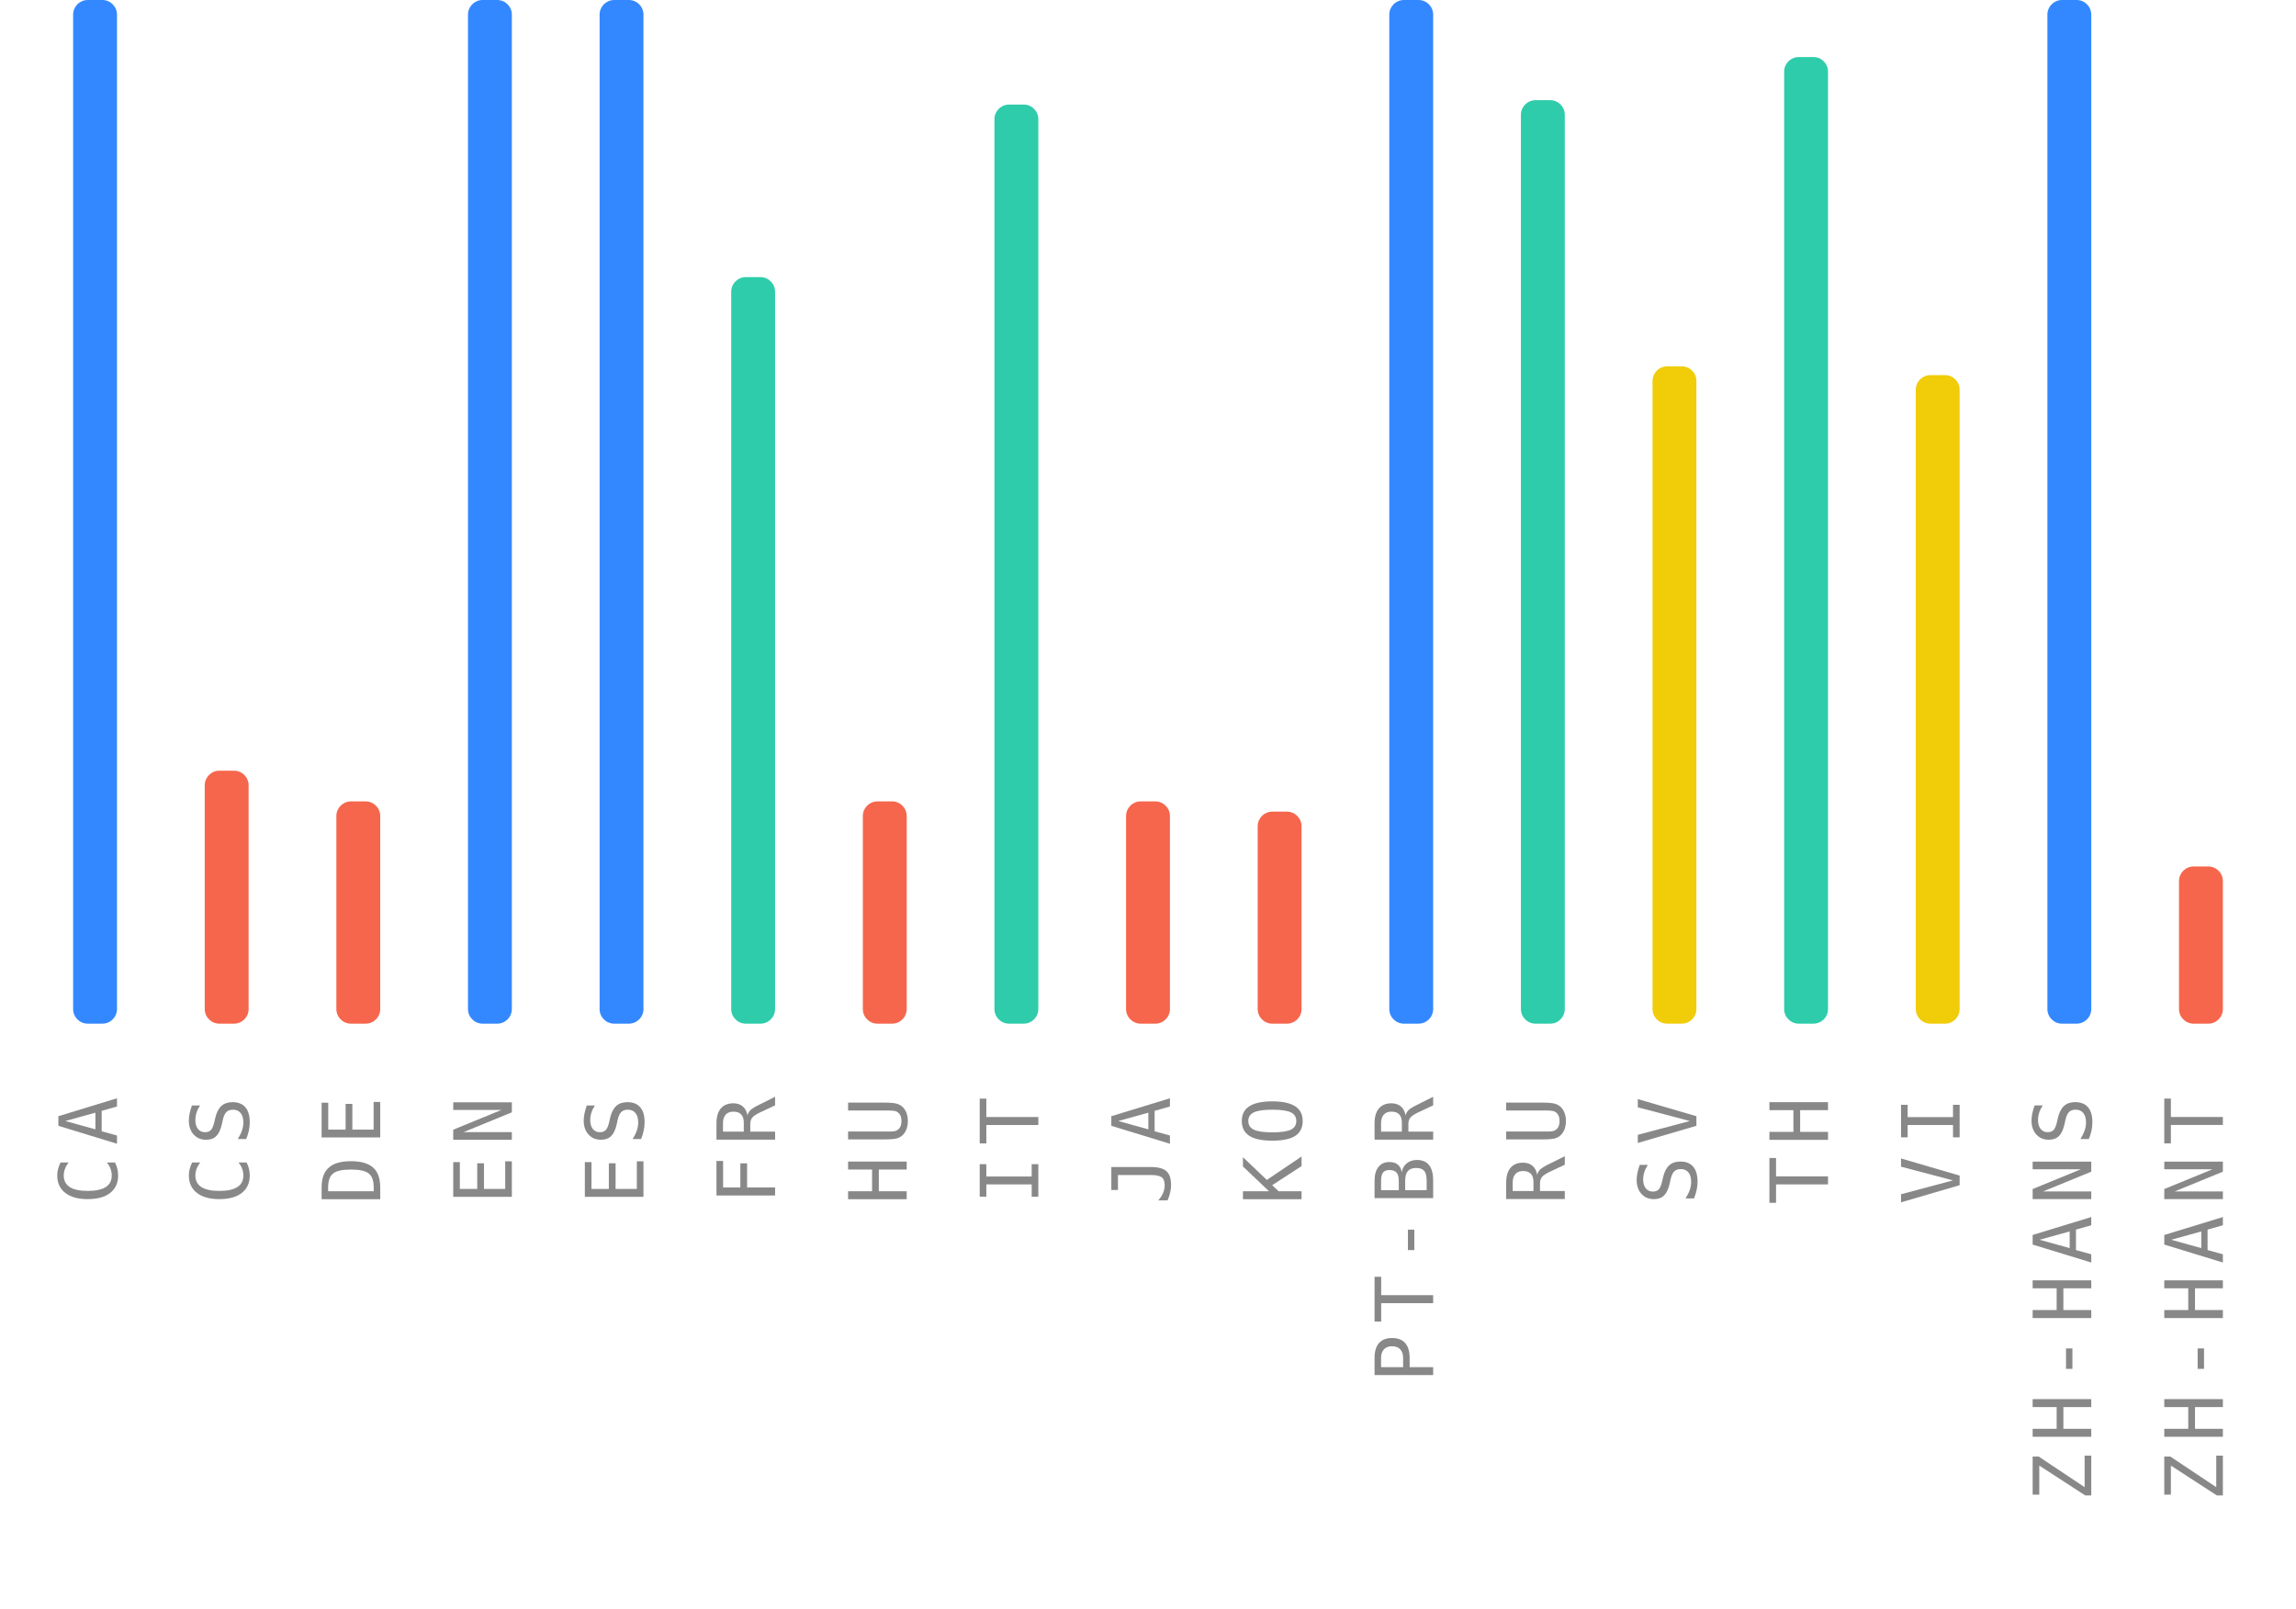
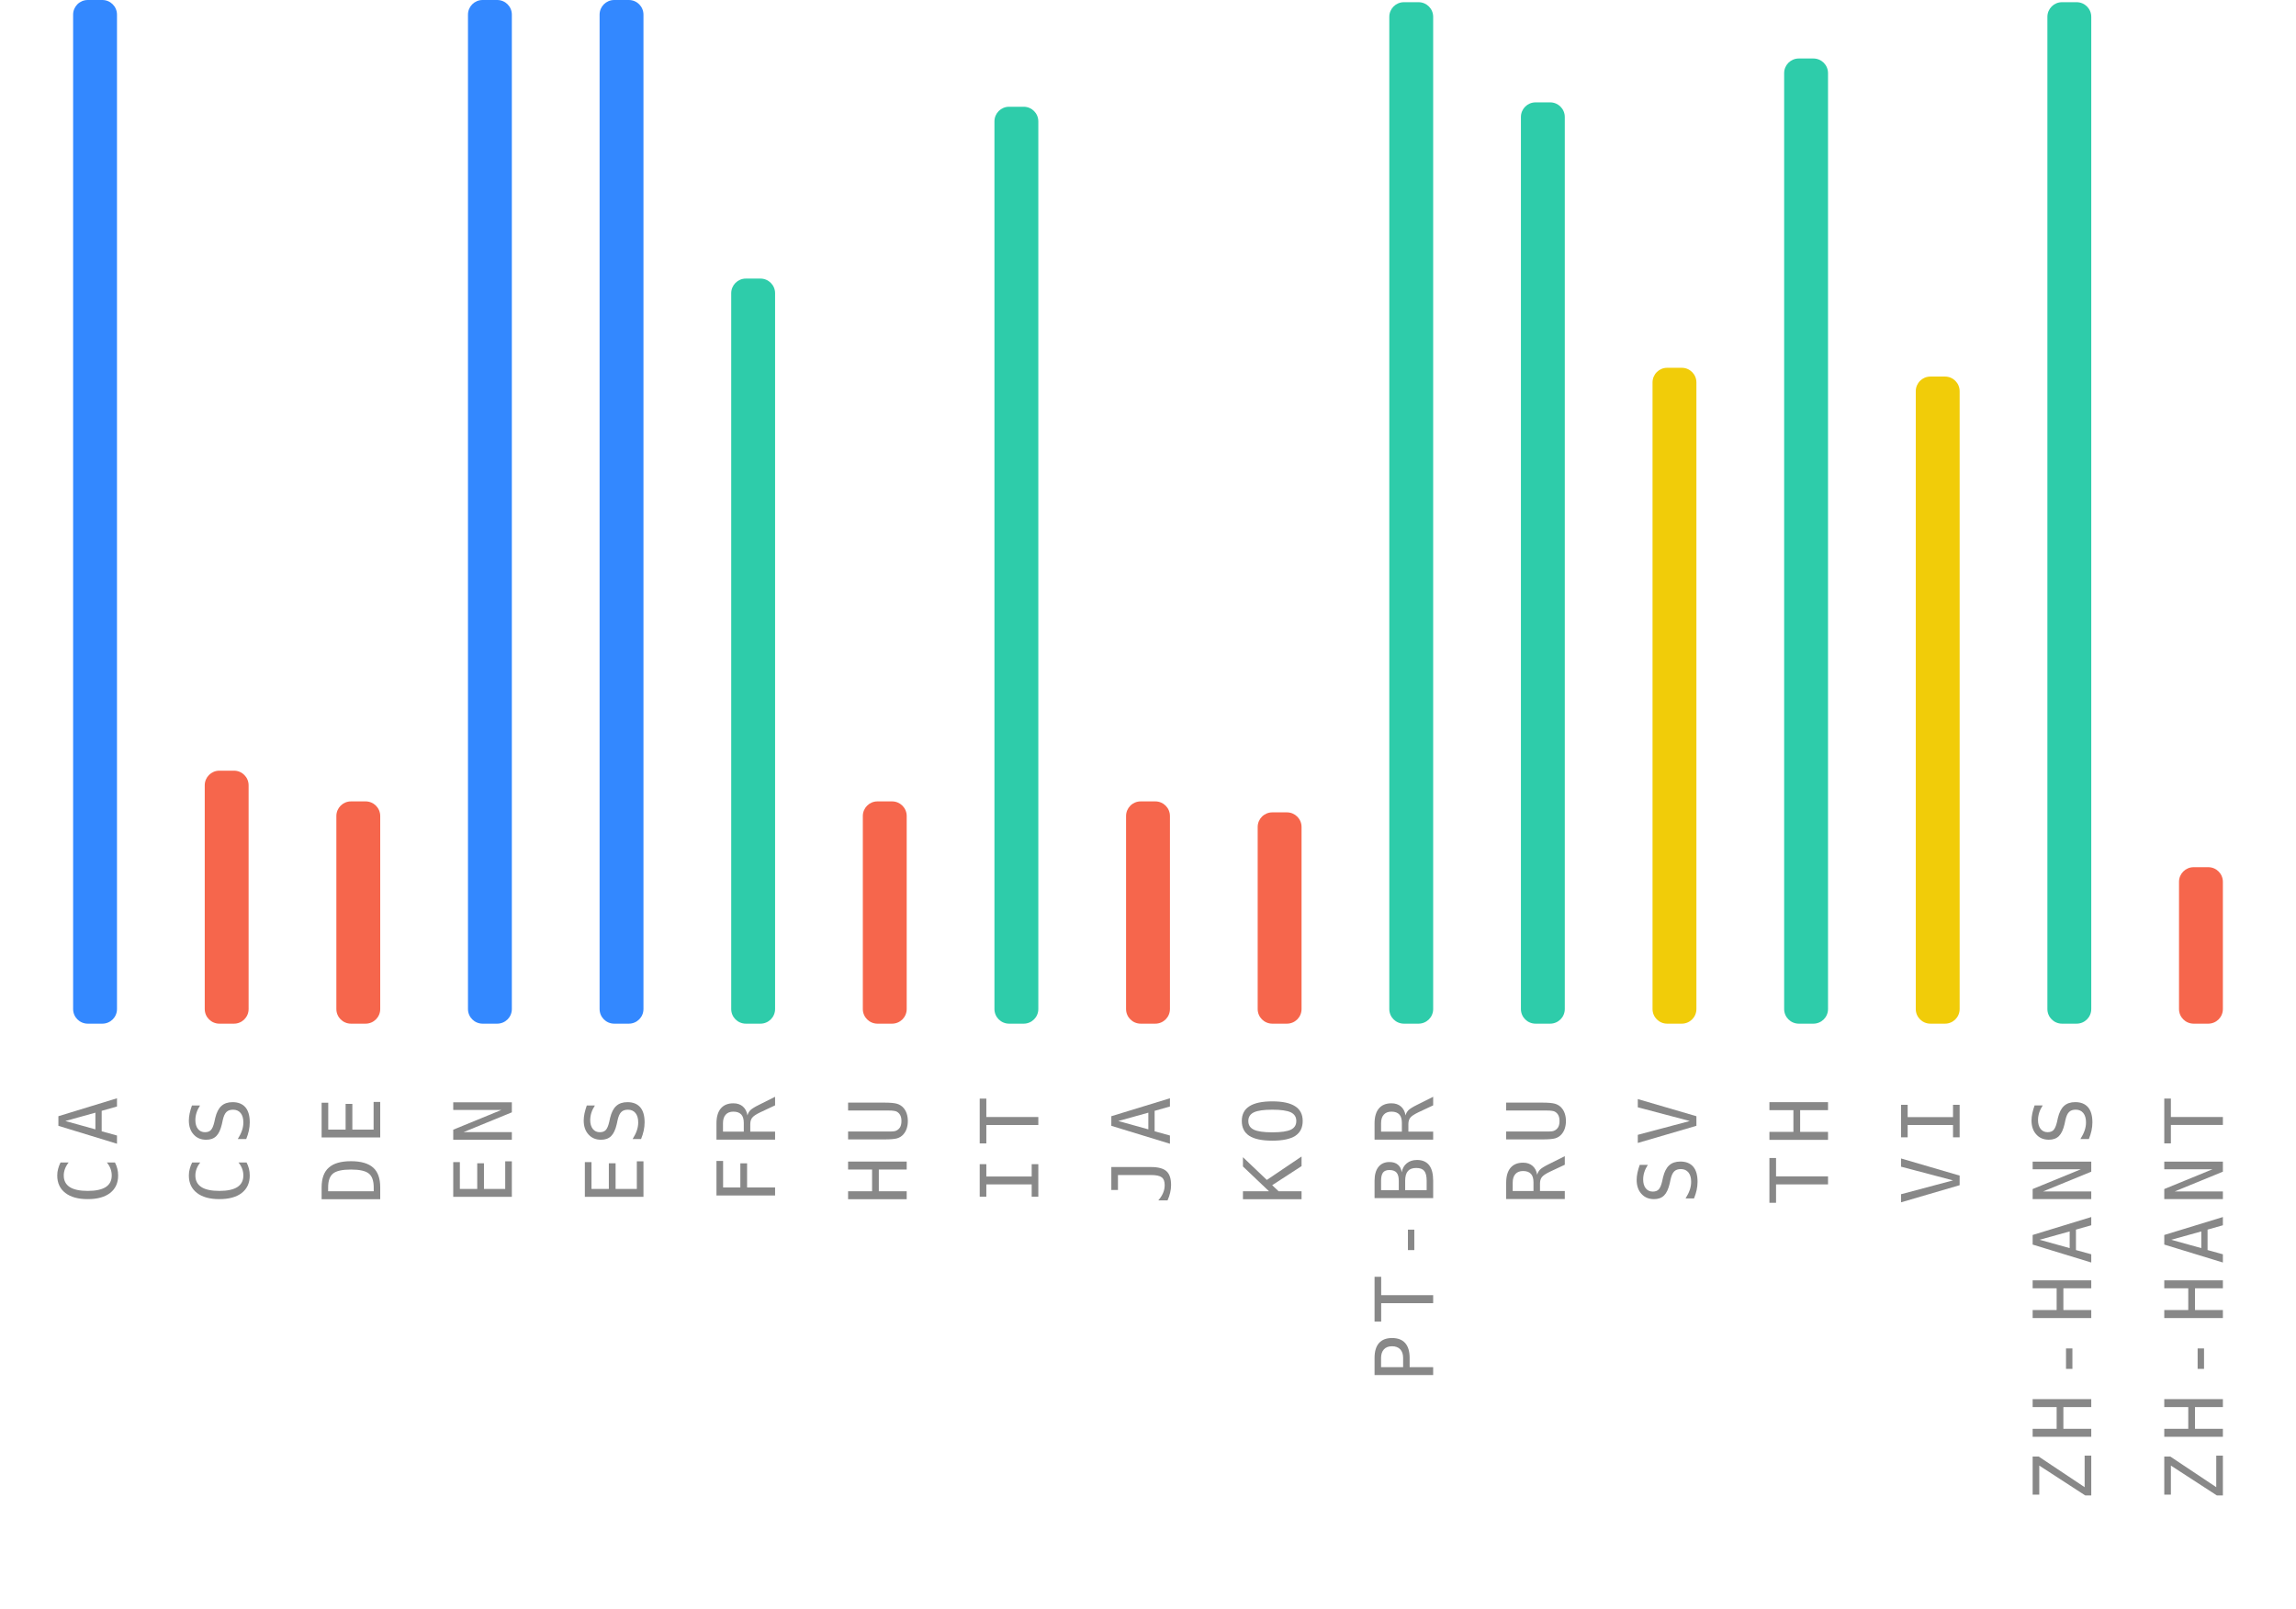
<svg xmlns="http://www.w3.org/2000/svg" width="314" height="220">
  <g>
    <text style="font-size: 11px; font-family: monospace; letter-spacing: 1.5px; fill: #888; text-anchor: end;" x="-150" y="16" transform="rotate(-90)">CA</text>
    <rect style="fill: #3388ff;" height="140" width="6" rx="2" y="0" x="10" />
    <text style="font-size: 11px; font-family: monospace; letter-spacing: 1.5px; fill: #888; text-anchor: end;" x="-150" y="34" transform="rotate(-90)">CS</text>
    <rect style="fill: #f6664c;" height="34.6" width="6" rx="2" y="105.4" x="28" />
    <text style="font-size: 11px; font-family: monospace; letter-spacing: 1.5px; fill: #888; text-anchor: end;" x="-150" y="52" transform="rotate(-90)">DE</text>
    <rect style="fill: #f6664c;" height="30.4" width="6" rx="2" y="109.6" x="46" />
    <text style="font-size: 11px; font-family: monospace; letter-spacing: 1.5px; fill: #888; text-anchor: end;" x="-150" y="70" transform="rotate(-90)">EN</text>
    <rect style="fill: #3388ff;" height="140" width="6" rx="2" y="0" x="64" />
    <text style="font-size: 11px; font-family: monospace; letter-spacing: 1.5px; fill: #888; text-anchor: end;" x="-150" y="88" transform="rotate(-90)">ES</text>
    <rect style="fill: #3388ff;" height="140" width="6" rx="2" y="0" x="82" />
    <text style="font-size: 11px; font-family: monospace; letter-spacing: 1.5px; fill: #888; text-anchor: end;" x="-150" y="106" transform="rotate(-90)">FR</text>
-     <rect style="fill: #2eccaa;" height="102.1" width="6" rx="2" y="37.9" x="100" />
+     <rect style="fill: #2eccaa;" height="101.9" width="6" rx="2" y="38.1" x="100" />
    <text style="font-size: 11px; font-family: monospace; letter-spacing: 1.5px; fill: #888; text-anchor: end;" x="-150" y="124" transform="rotate(-90)">HU</text>
    <rect style="fill: #f6664c;" height="30.4" width="6" rx="2" y="109.6" x="118" />
    <text style="font-size: 11px; font-family: monospace; letter-spacing: 1.5px; fill: #888; text-anchor: end;" x="-150" y="142" transform="rotate(-90)">IT</text>
-     <rect style="fill: #2eccaa;" height="125.7" width="6" rx="2" y="14.3" x="136" />
+     <rect style="fill: #2eccaa;" height="125.4" width="6" rx="2" y="14.6" x="136" />
    <text style="font-size: 11px; font-family: monospace; letter-spacing: 1.5px; fill: #888; text-anchor: end;" x="-150" y="160" transform="rotate(-90)">JA</text>
    <rect style="fill: #f6664c;" height="30.4" width="6" rx="2" y="109.6" x="154" />
    <text style="font-size: 11px; font-family: monospace; letter-spacing: 1.5px; fill: #888; text-anchor: end;" x="-150" y="178" transform="rotate(-90)">KO</text>
-     <rect style="fill: #f6664c;" height="29" width="6" rx="2" y="111" x="172" />
+     <rect style="fill: #f6664c;" height="28.9" width="6" rx="2" y="111.1" x="172" />
    <text style="font-size: 11px; font-family: monospace; letter-spacing: 1.5px; fill: #888; text-anchor: end;" x="-150" y="196" transform="rotate(-90)">PT-BR</text>
-     <rect style="fill: #3388ff;" height="140" width="6" rx="2" y="0" x="190" />
+     <rect style="fill: #2eccaa;" height="139.7" width="6" rx="2" y="0.3" x="190" />
    <text style="font-size: 11px; font-family: monospace; letter-spacing: 1.5px; fill: #888; text-anchor: end;" x="-150" y="214" transform="rotate(-90)">RU</text>
-     <rect style="fill: #2eccaa;" height="126.3" width="6" rx="2" y="13.7" x="208" />
+     <rect style="fill: #2eccaa;" height="126" width="6" rx="2" y="14" x="208" />
    <text style="font-size: 11px; font-family: monospace; letter-spacing: 1.5px; fill: #888; text-anchor: end;" x="-150" y="232" transform="rotate(-90)">SV</text>
-     <rect style="fill: #f1cc09;" height="89.9" width="6" rx="2" y="50.1" x="226" />
+     <rect style="fill: #f1cc09;" height="89.7" width="6" rx="2" y="50.3" x="226" />
    <text style="font-size: 11px; font-family: monospace; letter-spacing: 1.5px; fill: #888; text-anchor: end;" x="-150" y="250" transform="rotate(-90)">TH</text>
-     <rect style="fill: #2eccaa;" height="132.2" width="6" rx="2" y="7.8" x="244" />
+     <rect style="fill: #2eccaa;" height="132" width="6" rx="2" y="8" x="244" />
    <text style="font-size: 11px; font-family: monospace; letter-spacing: 1.5px; fill: #888; text-anchor: end;" x="-150" y="268" transform="rotate(-90)">VI</text>
-     <rect style="fill: #f1cc09;" height="88.7" width="6" rx="2" y="51.3" x="262" />
+     <rect style="fill: #f1cc09;" height="88.5" width="6" rx="2" y="51.5" x="262" />
    <text style="font-size: 11px; font-family: monospace; letter-spacing: 1.5px; fill: #888; text-anchor: end;" x="-150" y="286" transform="rotate(-90)">ZH-HANS</text>
-     <rect style="fill: #3388ff;" height="140" width="6" rx="2" y="0" x="280" />
+     <rect style="fill: #2eccaa;" height="139.7" width="6" rx="2" y="0.3" x="280" />
    <text style="font-size: 11px; font-family: monospace; letter-spacing: 1.5px; fill: #888; text-anchor: end;" x="-150" y="304" transform="rotate(-90)">ZH-HANT</text>
-     <rect style="fill: #f6664c;" height="21.5" width="6" rx="2" y="118.5" x="298" />
+     <rect style="fill: #f6664c;" height="21.4" width="6" rx="2" y="118.6" x="298" />
  </g>
</svg>
